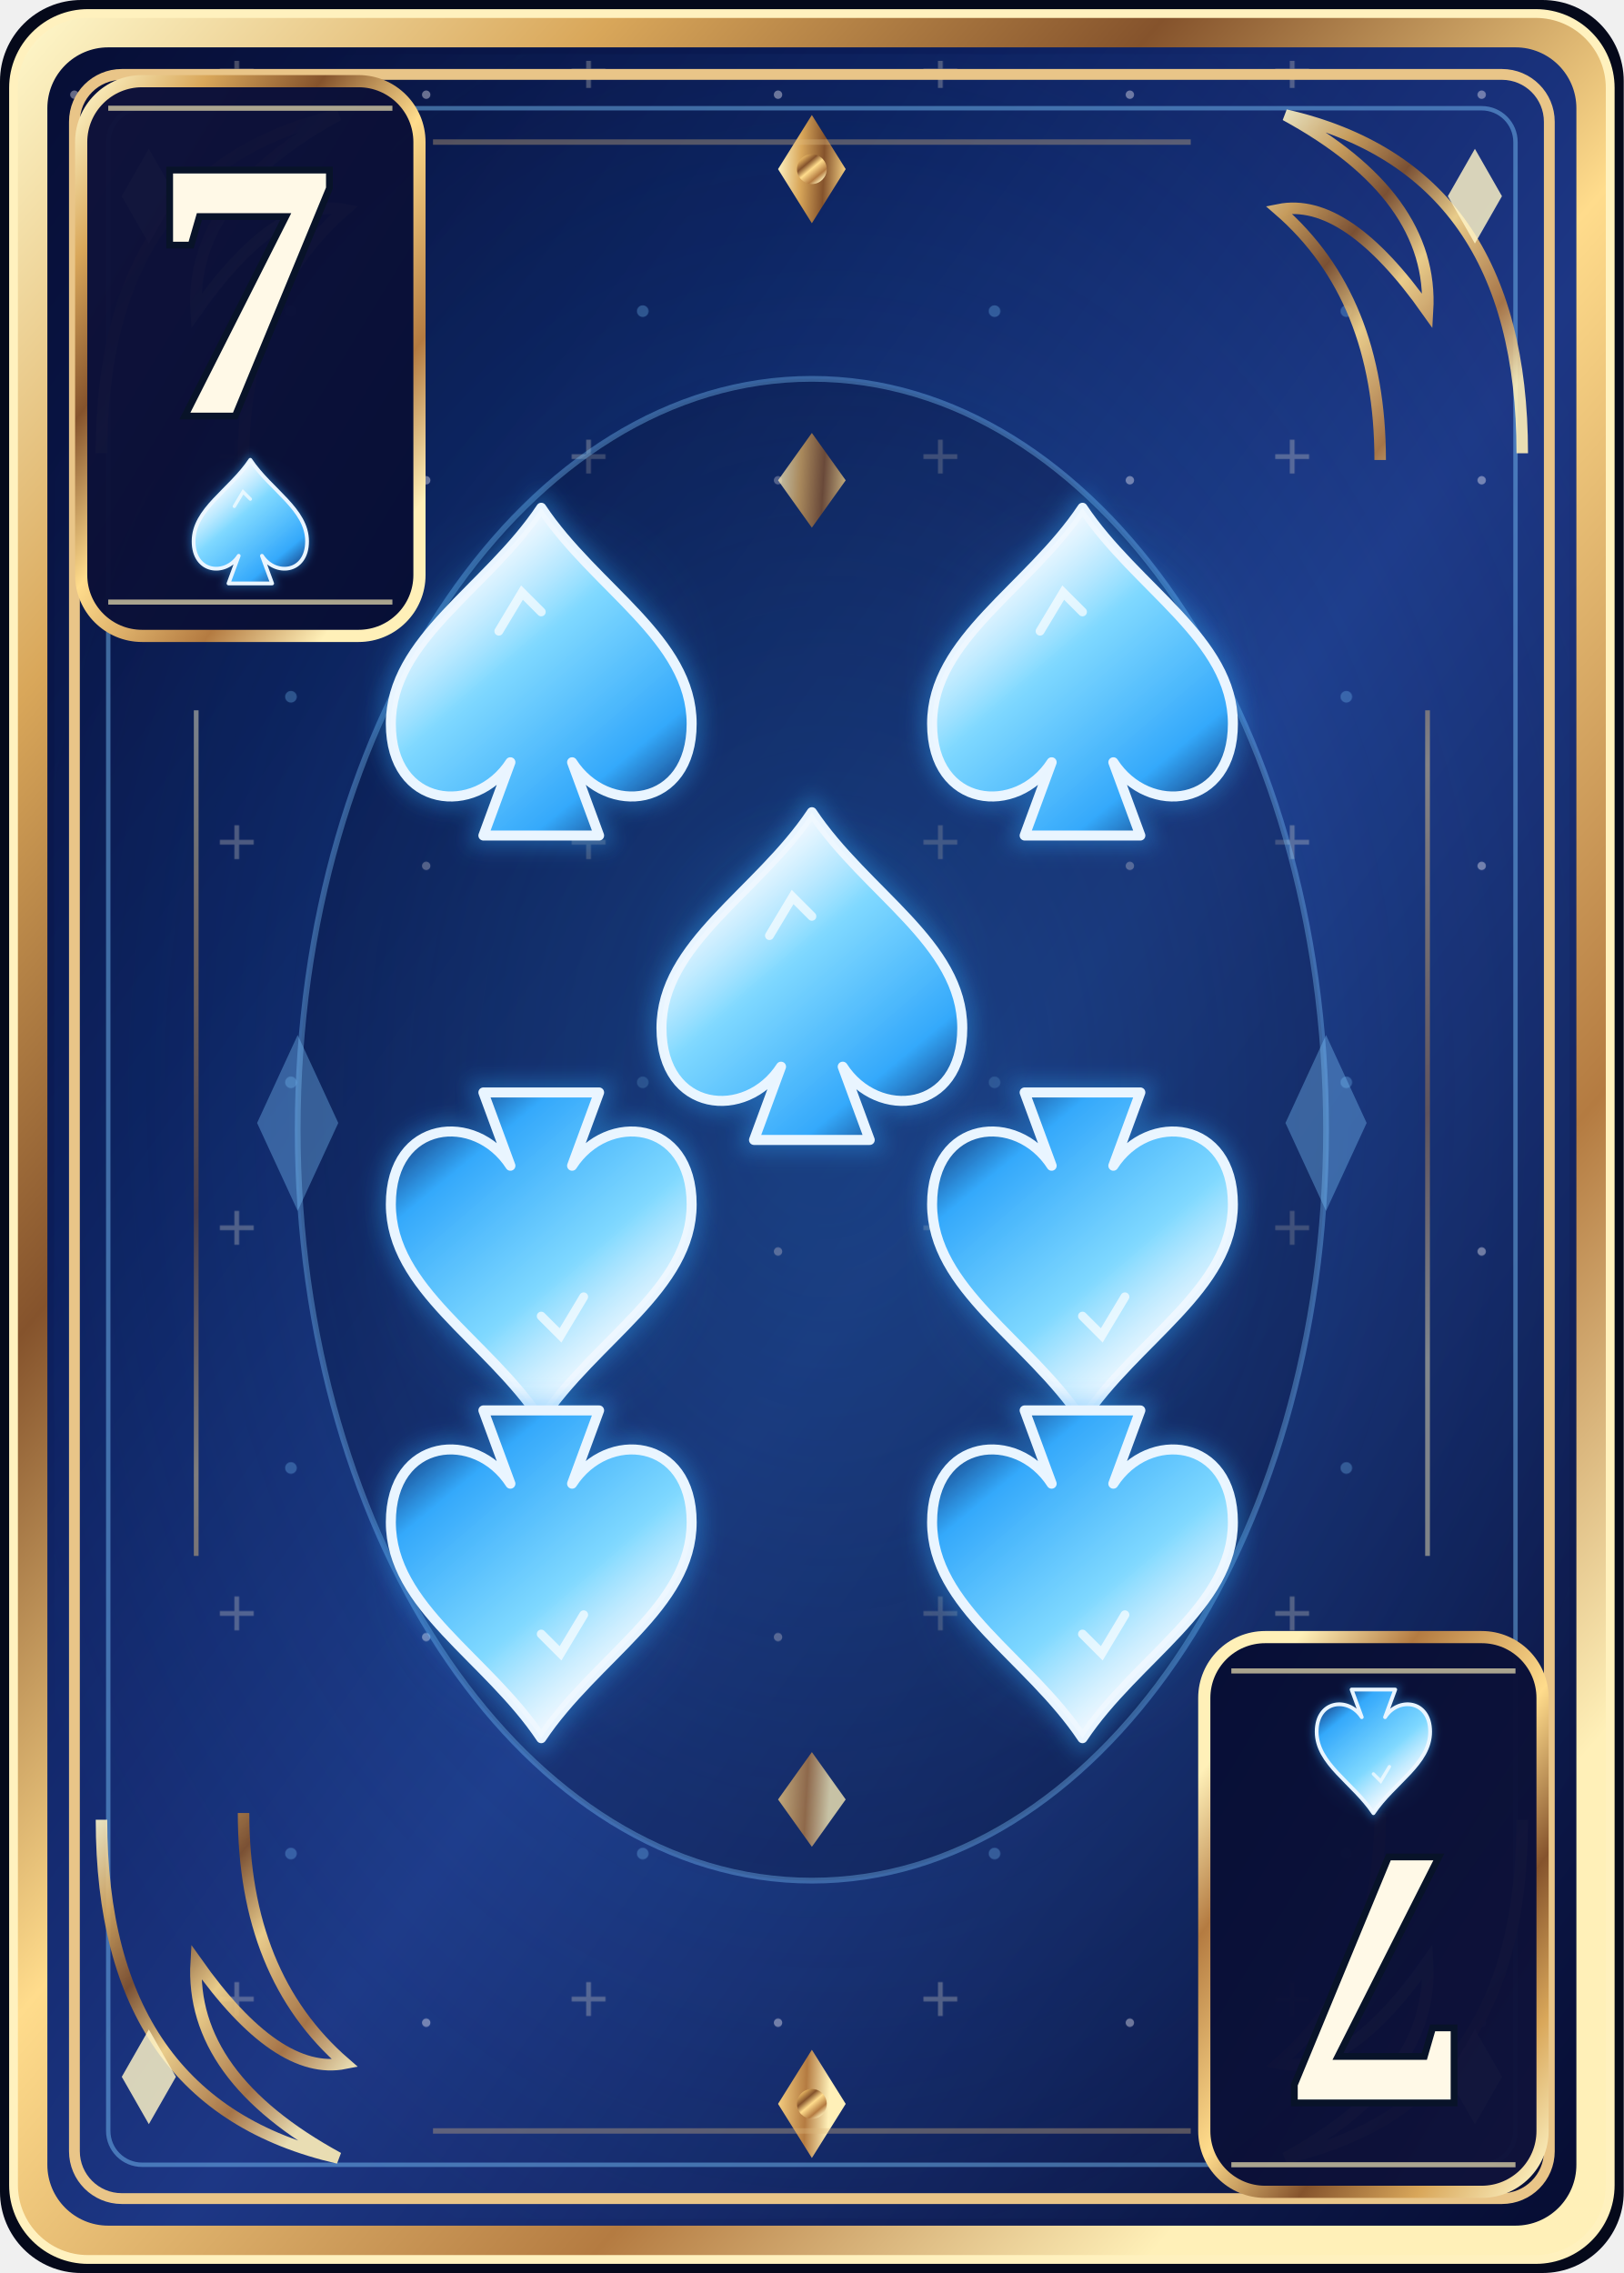
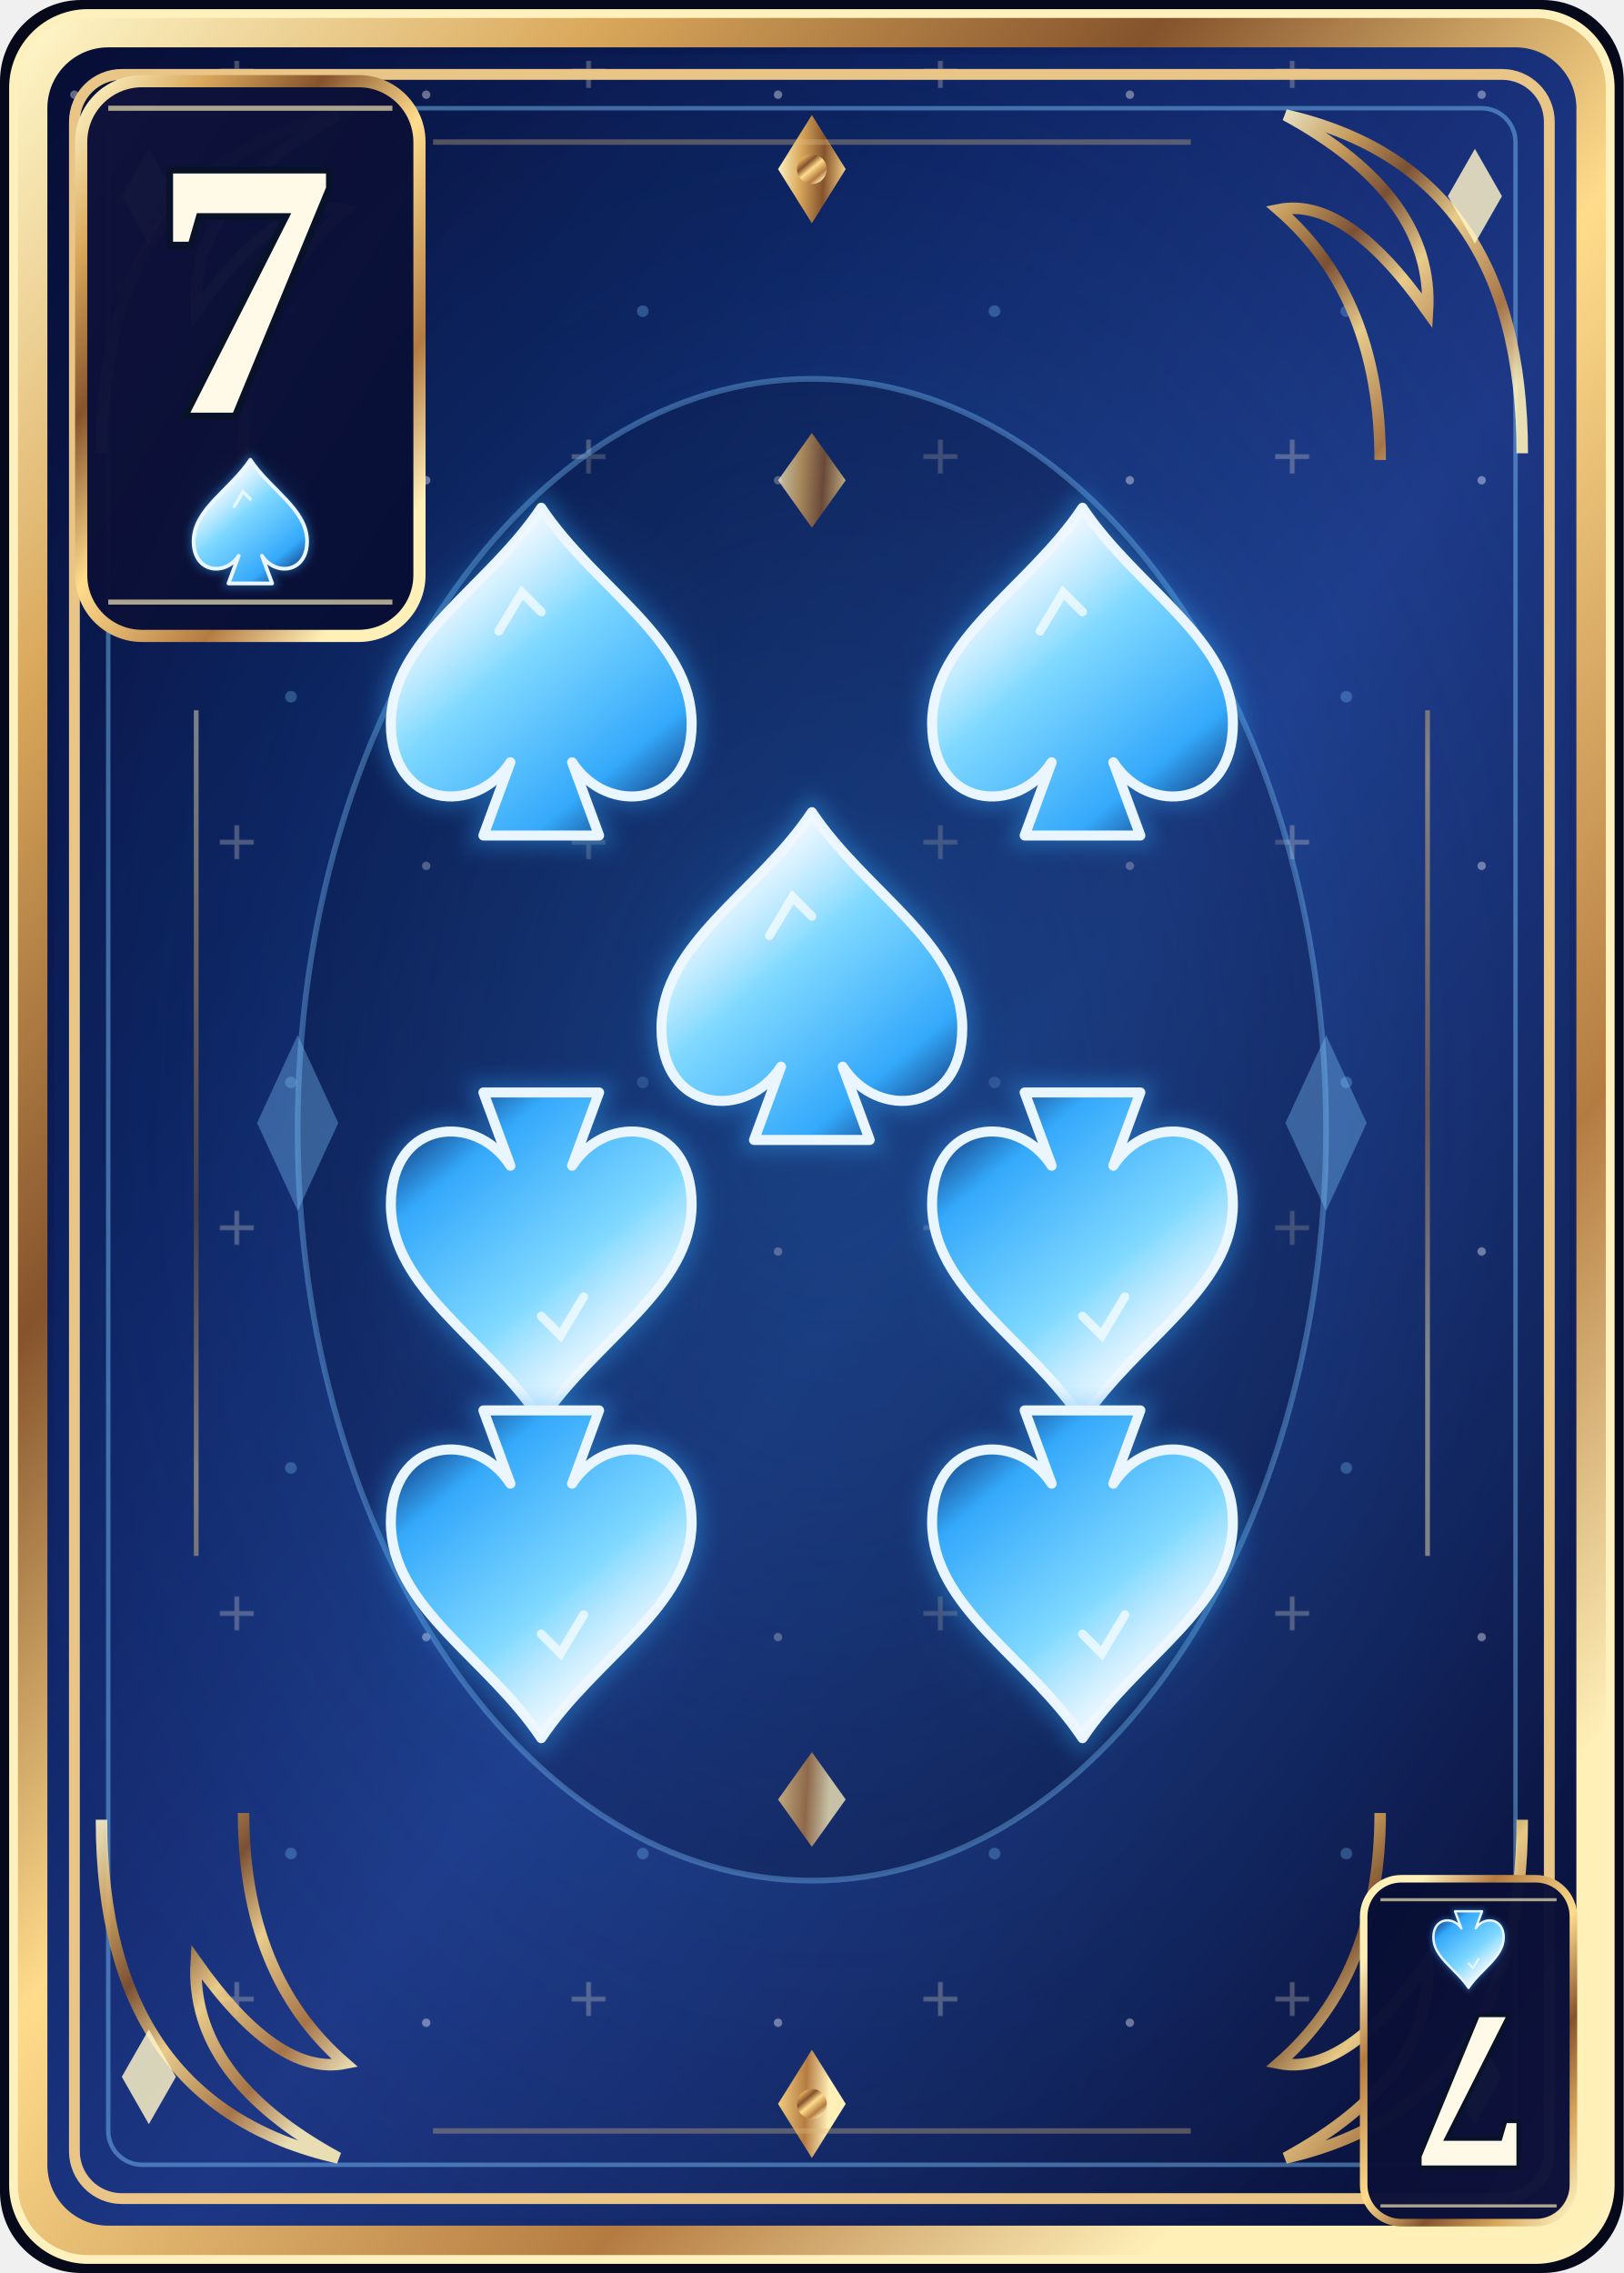
<svg xmlns="http://www.w3.org/2000/svg" viewBox="0 0 240 336" width="240" height="336" role="img" aria-label="7 of Spades — Mystic Royale V3" data-theme="mystic-royale-v3" data-rank="7" data-suit="S" data-card="S-7">
  <defs>
    <linearGradient id="velvet" x1="0%" y1="0%" x2="96%" y2="100%">
      <stop offset="0%" stop-color="#070e35" />
      <stop offset="28%" stop-color="#0b1d59" />
      <stop offset="56%" stop-color="#1d3785" />
      <stop offset="100%" stop-color="#070e35" />
    </linearGradient>
    <radialGradient id="aura" cx="51%" cy="48%" r="59%">
      <stop offset="0%" stop-color="#30a7fb" stop-opacity=".27" />
      <stop offset="60%" stop-color="#30a7fb" stop-opacity=".08" />
      <stop offset="100%" stop-color="#30a7fb" stop-opacity="0" />
    </radialGradient>
    <linearGradient id="gold" x1="0%" y1="0%" x2="84%" y2="100%">
      <stop offset="0%" stop-color="#fff8cb" />
      <stop offset="18%" stop-color="#d9a75a" />
      <stop offset="35%" stop-color="#85532c" />
      <stop offset="53%" stop-color="#ffdc8c" />
      <stop offset="77%" stop-color="#b47b41" />
      <stop offset="94%" stop-color="#fff0b8" />
    </linearGradient>
    <linearGradient id="gem" x1="17%" y1="3%" x2="91%" y2="100%">
      <stop offset="0%" stop-color="#fffdf8" />
      <stop offset="15%" stop-color="#e9f5ff" />
      <stop offset="40%" stop-color="#77d6ff" />
      <stop offset="78%" stop-color="#30a7fb" />
      <stop offset="100%" stop-color="#0b1d59" />
    </linearGradient>
    <linearGradient id="gemshine" x1="20%" y1="3%" x2="91%" y2="92%">
      <stop offset="0%" stop-color="#ffffff" stop-opacity=".91" />
      <stop offset="43%" stop-color="#ffffff" stop-opacity=".16" />
      <stop offset="100%" stop-color="#ffffff" stop-opacity="0" />
    </linearGradient>
    <radialGradient id="halo">
      <stop offset="0%" stop-color="#30a7fb" stop-opacity=".64" />
      <stop offset="54%" stop-color="#30a7fb" stop-opacity=".14" />
      <stop offset="100%" stop-color="#30a7fb" stop-opacity="0" />
    </radialGradient>
    <linearGradient id="portraitFade" x1="0%" y1="0%" x2="0%" y2="100%">
      <stop offset="0%" stop-color="#070e35" stop-opacity=".03" />
      <stop offset="69%" stop-color="#070e35" stop-opacity=".05" />
      <stop offset="100%" stop-color="#070e35" stop-opacity=".89" />
    </linearGradient>
    <linearGradient id="indexBg" x1="0%" y1="0%" x2="100%" y2="100%">
      <stop offset="0%" stop-color="#10133b" stop-opacity=".98" />
      <stop offset="100%" stop-color="#070e35" stop-opacity=".98" />
    </linearGradient>
    <filter id="soft" x="-50%" y="-50%" width="200%" height="200%">
      <feGaussianBlur stdDeviation="2.6" />
    </filter>
    <pattern id="stars" width="52" height="57" patternUnits="userSpaceOnUse">
      <circle cx="11" cy="14" r=".62" fill="#fff9ff" opacity=".39" />
      <circle cx="43" cy="46" r=".86" fill="#7cc6fd" opacity=".3" />
      <path d="M35 8v5m-2.5-2.5h5" stroke="#fff2d7" stroke-width=".7" opacity=".26" />
    </pattern>
    <path id="suit" d="M0 -42 C-14 -21 -39 -8 -39 14 C-39 36 -17 38 -8 24 L-15 43 H15 L8 24 C17 38 39 36 39 14 C39 -8 14 -21 0 -42Z" />
    <clipPath id="portraitClip">
      <rect x="41" y="76" width="158" height="190" rx="10" />
    </clipPath>
  </defs>
  <rect width="240" height="336" rx="12" fill="#05091a" />
  <rect x="2" y="2" width="236" height="332" rx="11" fill="url(#gold)" stroke="#fff1be" stroke-width="1.3" />
  <rect x="7" y="7" width="226" height="322" rx="9" fill="url(#velvet)" />
  <rect x="8" y="8" width="224" height="320" rx="8" fill="url(#aura)" />
  <rect x="9" y="9" width="222" height="318" rx="8" fill="url(#stars)" />
  <rect x="11" y="11" width="218" height="314" rx="7" fill="none" stroke="#e9c588" stroke-width="1.6" />
  <rect x="16" y="16" width="208" height="304" rx="5" fill="none" stroke="#7cc6fd" stroke-opacity=".46" stroke-width=".65" />
  <path d="M29 105L29 230M211 105L211 230" stroke="url(#gold)" stroke-width=".7" opacity=".46" />
  <g stroke="url(#gold)" stroke-width="1.7" fill="none" opacity=".9">
    <path d="M15 67Q15 25 50 17Q28 29 29 46Q41 29 51 31Q36 44 36 68" />
    <path d="M225 67Q225 25 190 17Q212 29 211 46Q199 29 189 31Q204 44 204 68" />
    <path d="M15 269Q15 311 50 319Q28 307 29 290Q41 307 51 305Q36 292 36 268" />
    <path d="M225 269Q225 311 190 319Q212 307 211 290Q199 307 189 305Q204 292 204 268" />
  </g>
  <g fill="#fff4c7" opacity=".83">
    <path d="M22 22l4 7-4 7-4-7Z M218 22l4 7-4 7-4-7Z M22 314l4-7-4-7-4 7Z M218 314l4-7-4-7-4 7Z" />
  </g>
  <g fill="url(#gold)">
    <path d="M120 17l5 8-5 8-5-8Z M120 319l5-8-5-8-5 8Z" />
    <circle cx="120" cy="25" r="2.2" />
    <circle cx="120" cy="311" r="2.2" />
  </g>
  <path d="M64 21h112M64 315h112" stroke="#dfb97e" stroke-width=".8" opacity=".35" />
  <ellipse cx="120" cy="167" rx="76" ry="111" fill="#070e35" opacity=".27" />
  <ellipse cx="120" cy="167" rx="76" ry="111" fill="none" stroke="#7cc6fd" stroke-width=".85" opacity=".36" />
  <path d="M120 64l5 7-5 7-5-7ZM120 259l5 7-5 7-5-7Z" fill="url(#gold)" opacity=".76" />
  <path d="M44 153l6 13-6 13-6-13ZM196 153l6 13-6 13-6-13Z" fill="#7cc6fd" opacity=".36" />
  <g class="royal-pip" transform="translate(80 99) rotate(0) scale(0.57)">
    <circle r="47" fill="url(#halo)" opacity=".40" />
    <use href="#suit" fill="#30a7fb" stroke="#30a7fb" stroke-width="6" filter="url(#soft)" opacity=".35" />
    <use href="#suit" fill="url(#gem)" stroke="#e9f5ff" stroke-width="2.6" stroke-linejoin="round" />
    <use href="#suit" fill="url(#gemshine)" opacity=".41" />
    <path d="M-11 -10L-5 -20L0 -15" fill="none" stroke="#ffffff" stroke-width="2.3" opacity=".68" stroke-linecap="round" />
  </g>
  <g class="royal-pip" transform="translate(160 99) rotate(0) scale(0.57)">
    <circle r="47" fill="url(#halo)" opacity=".40" />
    <use href="#suit" fill="#30a7fb" stroke="#30a7fb" stroke-width="6" filter="url(#soft)" opacity=".35" />
    <use href="#suit" fill="url(#gem)" stroke="#e9f5ff" stroke-width="2.6" stroke-linejoin="round" />
    <use href="#suit" fill="url(#gemshine)" opacity=".41" />
    <path d="M-11 -10L-5 -20L0 -15" fill="none" stroke="#ffffff" stroke-width="2.3" opacity=".68" stroke-linecap="round" />
  </g>
  <g class="royal-pip" transform="translate(120 144) rotate(0) scale(0.57)">
    <circle r="47" fill="url(#halo)" opacity=".40" />
    <use href="#suit" fill="#30a7fb" stroke="#30a7fb" stroke-width="6" filter="url(#soft)" opacity=".35" />
    <use href="#suit" fill="url(#gem)" stroke="#e9f5ff" stroke-width="2.6" stroke-linejoin="round" />
    <use href="#suit" fill="url(#gemshine)" opacity=".41" />
    <path d="M-11 -10L-5 -20L0 -15" fill="none" stroke="#ffffff" stroke-width="2.3" opacity=".68" stroke-linecap="round" />
  </g>
  <g class="royal-pip" transform="translate(80 186) rotate(180) scale(0.57)">
    <circle r="47" fill="url(#halo)" opacity=".40" />
    <use href="#suit" fill="#30a7fb" stroke="#30a7fb" stroke-width="6" filter="url(#soft)" opacity=".35" />
    <use href="#suit" fill="url(#gem)" stroke="#e9f5ff" stroke-width="2.6" stroke-linejoin="round" />
    <use href="#suit" fill="url(#gemshine)" opacity=".41" />
    <path d="M-11 -10L-5 -20L0 -15" fill="none" stroke="#ffffff" stroke-width="2.3" opacity=".68" stroke-linecap="round" />
  </g>
  <g class="royal-pip" transform="translate(160 186) rotate(180) scale(0.57)">
    <circle r="47" fill="url(#halo)" opacity=".40" />
    <use href="#suit" fill="#30a7fb" stroke="#30a7fb" stroke-width="6" filter="url(#soft)" opacity=".35" />
    <use href="#suit" fill="url(#gem)" stroke="#e9f5ff" stroke-width="2.6" stroke-linejoin="round" />
    <use href="#suit" fill="url(#gemshine)" opacity=".41" />
    <path d="M-11 -10L-5 -20L0 -15" fill="none" stroke="#ffffff" stroke-width="2.3" opacity=".68" stroke-linecap="round" />
  </g>
  <g class="royal-pip" transform="translate(80 233) rotate(180) scale(0.57)">
    <circle r="47" fill="url(#halo)" opacity=".40" />
    <use href="#suit" fill="#30a7fb" stroke="#30a7fb" stroke-width="6" filter="url(#soft)" opacity=".35" />
    <use href="#suit" fill="url(#gem)" stroke="#e9f5ff" stroke-width="2.6" stroke-linejoin="round" />
    <use href="#suit" fill="url(#gemshine)" opacity=".41" />
    <path d="M-11 -10L-5 -20L0 -15" fill="none" stroke="#ffffff" stroke-width="2.3" opacity=".68" stroke-linecap="round" />
  </g>
  <g class="royal-pip" transform="translate(160 233) rotate(180) scale(0.57)">
    <circle r="47" fill="url(#halo)" opacity=".40" />
    <use href="#suit" fill="#30a7fb" stroke="#30a7fb" stroke-width="6" filter="url(#soft)" opacity=".35" />
    <use href="#suit" fill="url(#gem)" stroke="#e9f5ff" stroke-width="2.6" stroke-linejoin="round" />
    <use href="#suit" fill="url(#gemshine)" opacity=".41" />
    <path d="M-11 -10L-5 -20L0 -15" fill="none" stroke="#ffffff" stroke-width="2.3" opacity=".68" stroke-linecap="round" />
  </g>
  <g class="corner-index">
    <rect x="12" y="12" width="50" height="82" rx="9" fill="url(#indexBg)" stroke="url(#gold)" stroke-width="1.8" />
    <path d="M16 16h42M16 89h42" stroke="#fff2bd" stroke-width=".75" opacity=".65" />
    <text x="36" y="61" text-anchor="middle" font-family="Georgia,Times New Roman,serif" font-weight="bold" font-size="54" fill="#fff9e7" stroke="#081329" stroke-width="2" paint-order="stroke">7</text>
    <g class="royal-pip" transform="translate(37 77) rotate(0) scale(0.215)">
      <circle r="47" fill="url(#halo)" opacity=".40" />
      <use href="#suit" fill="#30a7fb" stroke="#30a7fb" stroke-width="6" filter="url(#soft)" opacity=".35" />
      <use href="#suit" fill="url(#gem)" stroke="#e9f5ff" stroke-width="2.6" stroke-linejoin="round" />
      <use href="#suit" fill="url(#gemshine)" opacity=".41" />
      <path d="M-11 -10L-5 -20L0 -15" fill="none" stroke="#ffffff" stroke-width="2.3" opacity=".68" stroke-linecap="round" />
    </g>
  </g>
-   <g class="corner-index" transform="translate(240 336) rotate(180)">
+   <g class="corner-index" transform="translate(240 336) rotate(180) scale(.62)">
    <rect x="12" y="12" width="50" height="82" rx="9" fill="url(#indexBg)" stroke="url(#gold)" stroke-width="1.8" />
    <path d="M16 16h42M16 89h42" stroke="#fff2bd" stroke-width=".75" opacity=".65" />
    <text x="36" y="61" text-anchor="middle" font-family="Georgia,Times New Roman,serif" font-weight="bold" font-size="54" fill="#fff9e7" stroke="#081329" stroke-width="2" paint-order="stroke">7</text>
    <g class="royal-pip" transform="translate(37 77) rotate(0) scale(0.215)">
      <circle r="47" fill="url(#halo)" opacity=".40" />
      <use href="#suit" fill="#30a7fb" stroke="#30a7fb" stroke-width="6" filter="url(#soft)" opacity=".35" />
      <use href="#suit" fill="url(#gem)" stroke="#e9f5ff" stroke-width="2.6" stroke-linejoin="round" />
      <use href="#suit" fill="url(#gemshine)" opacity=".41" />
      <path d="M-11 -10L-5 -20L0 -15" fill="none" stroke="#ffffff" stroke-width="2.3" opacity=".68" stroke-linecap="round" />
    </g>
  </g>
</svg>
